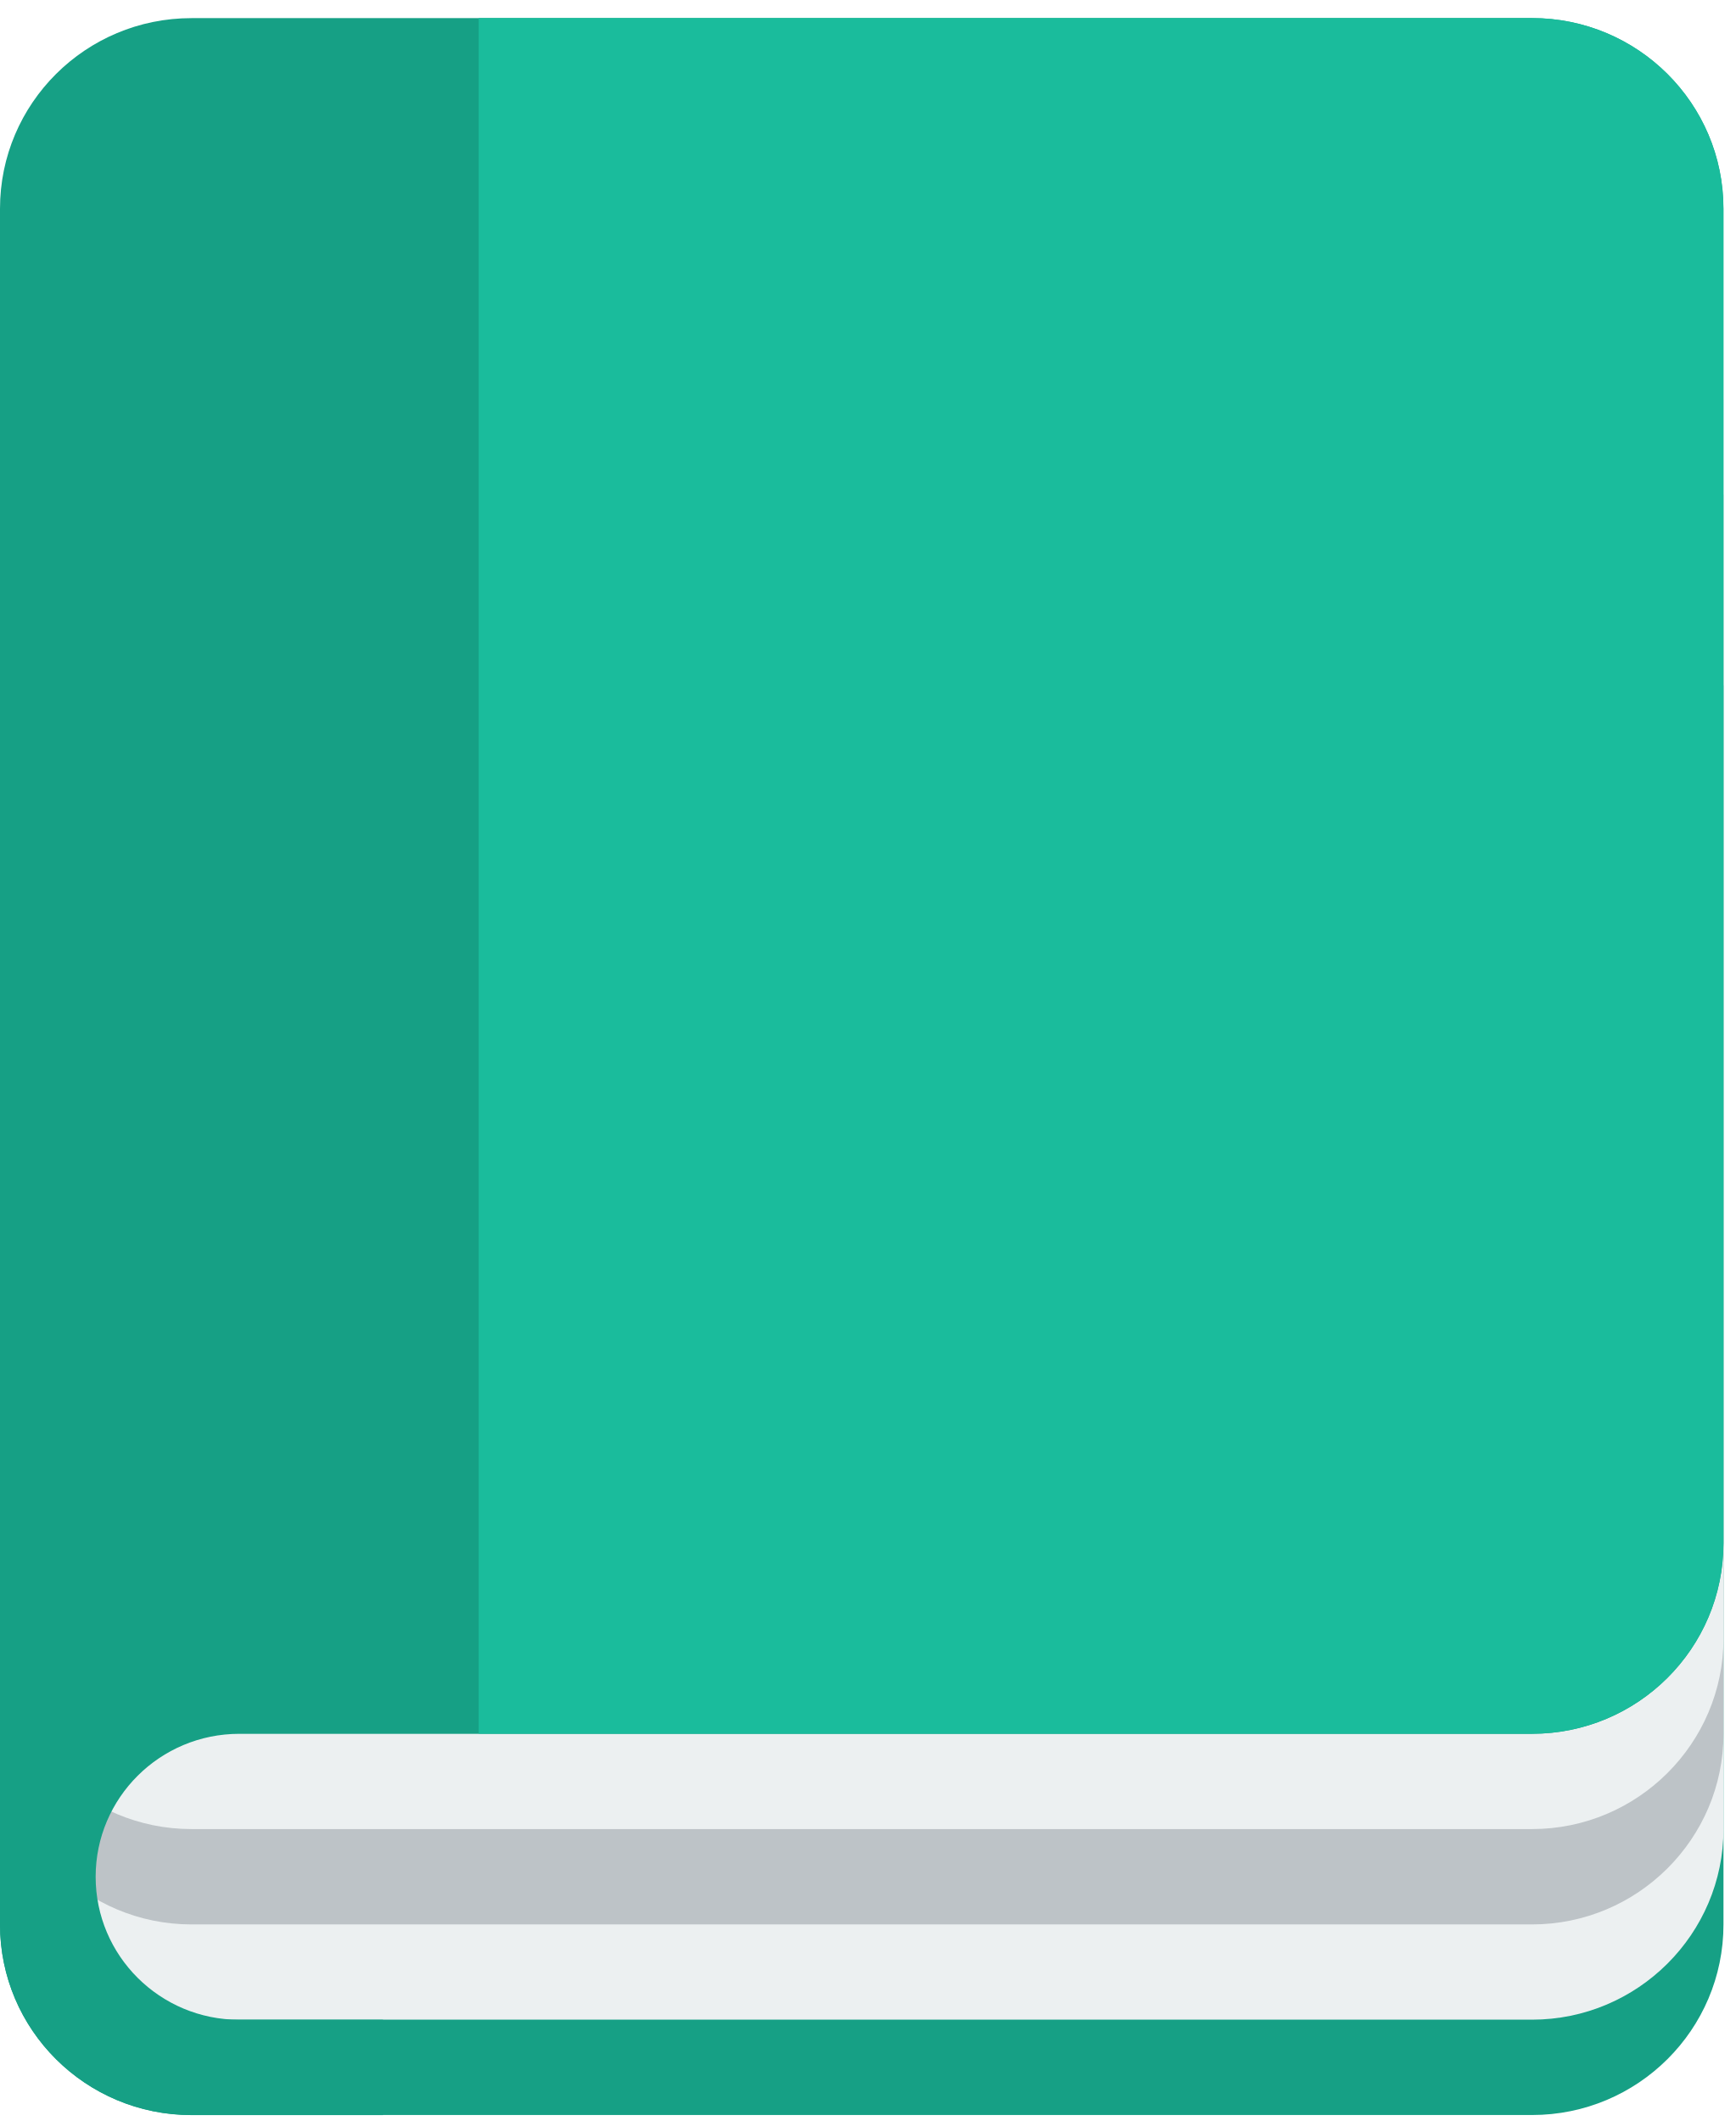
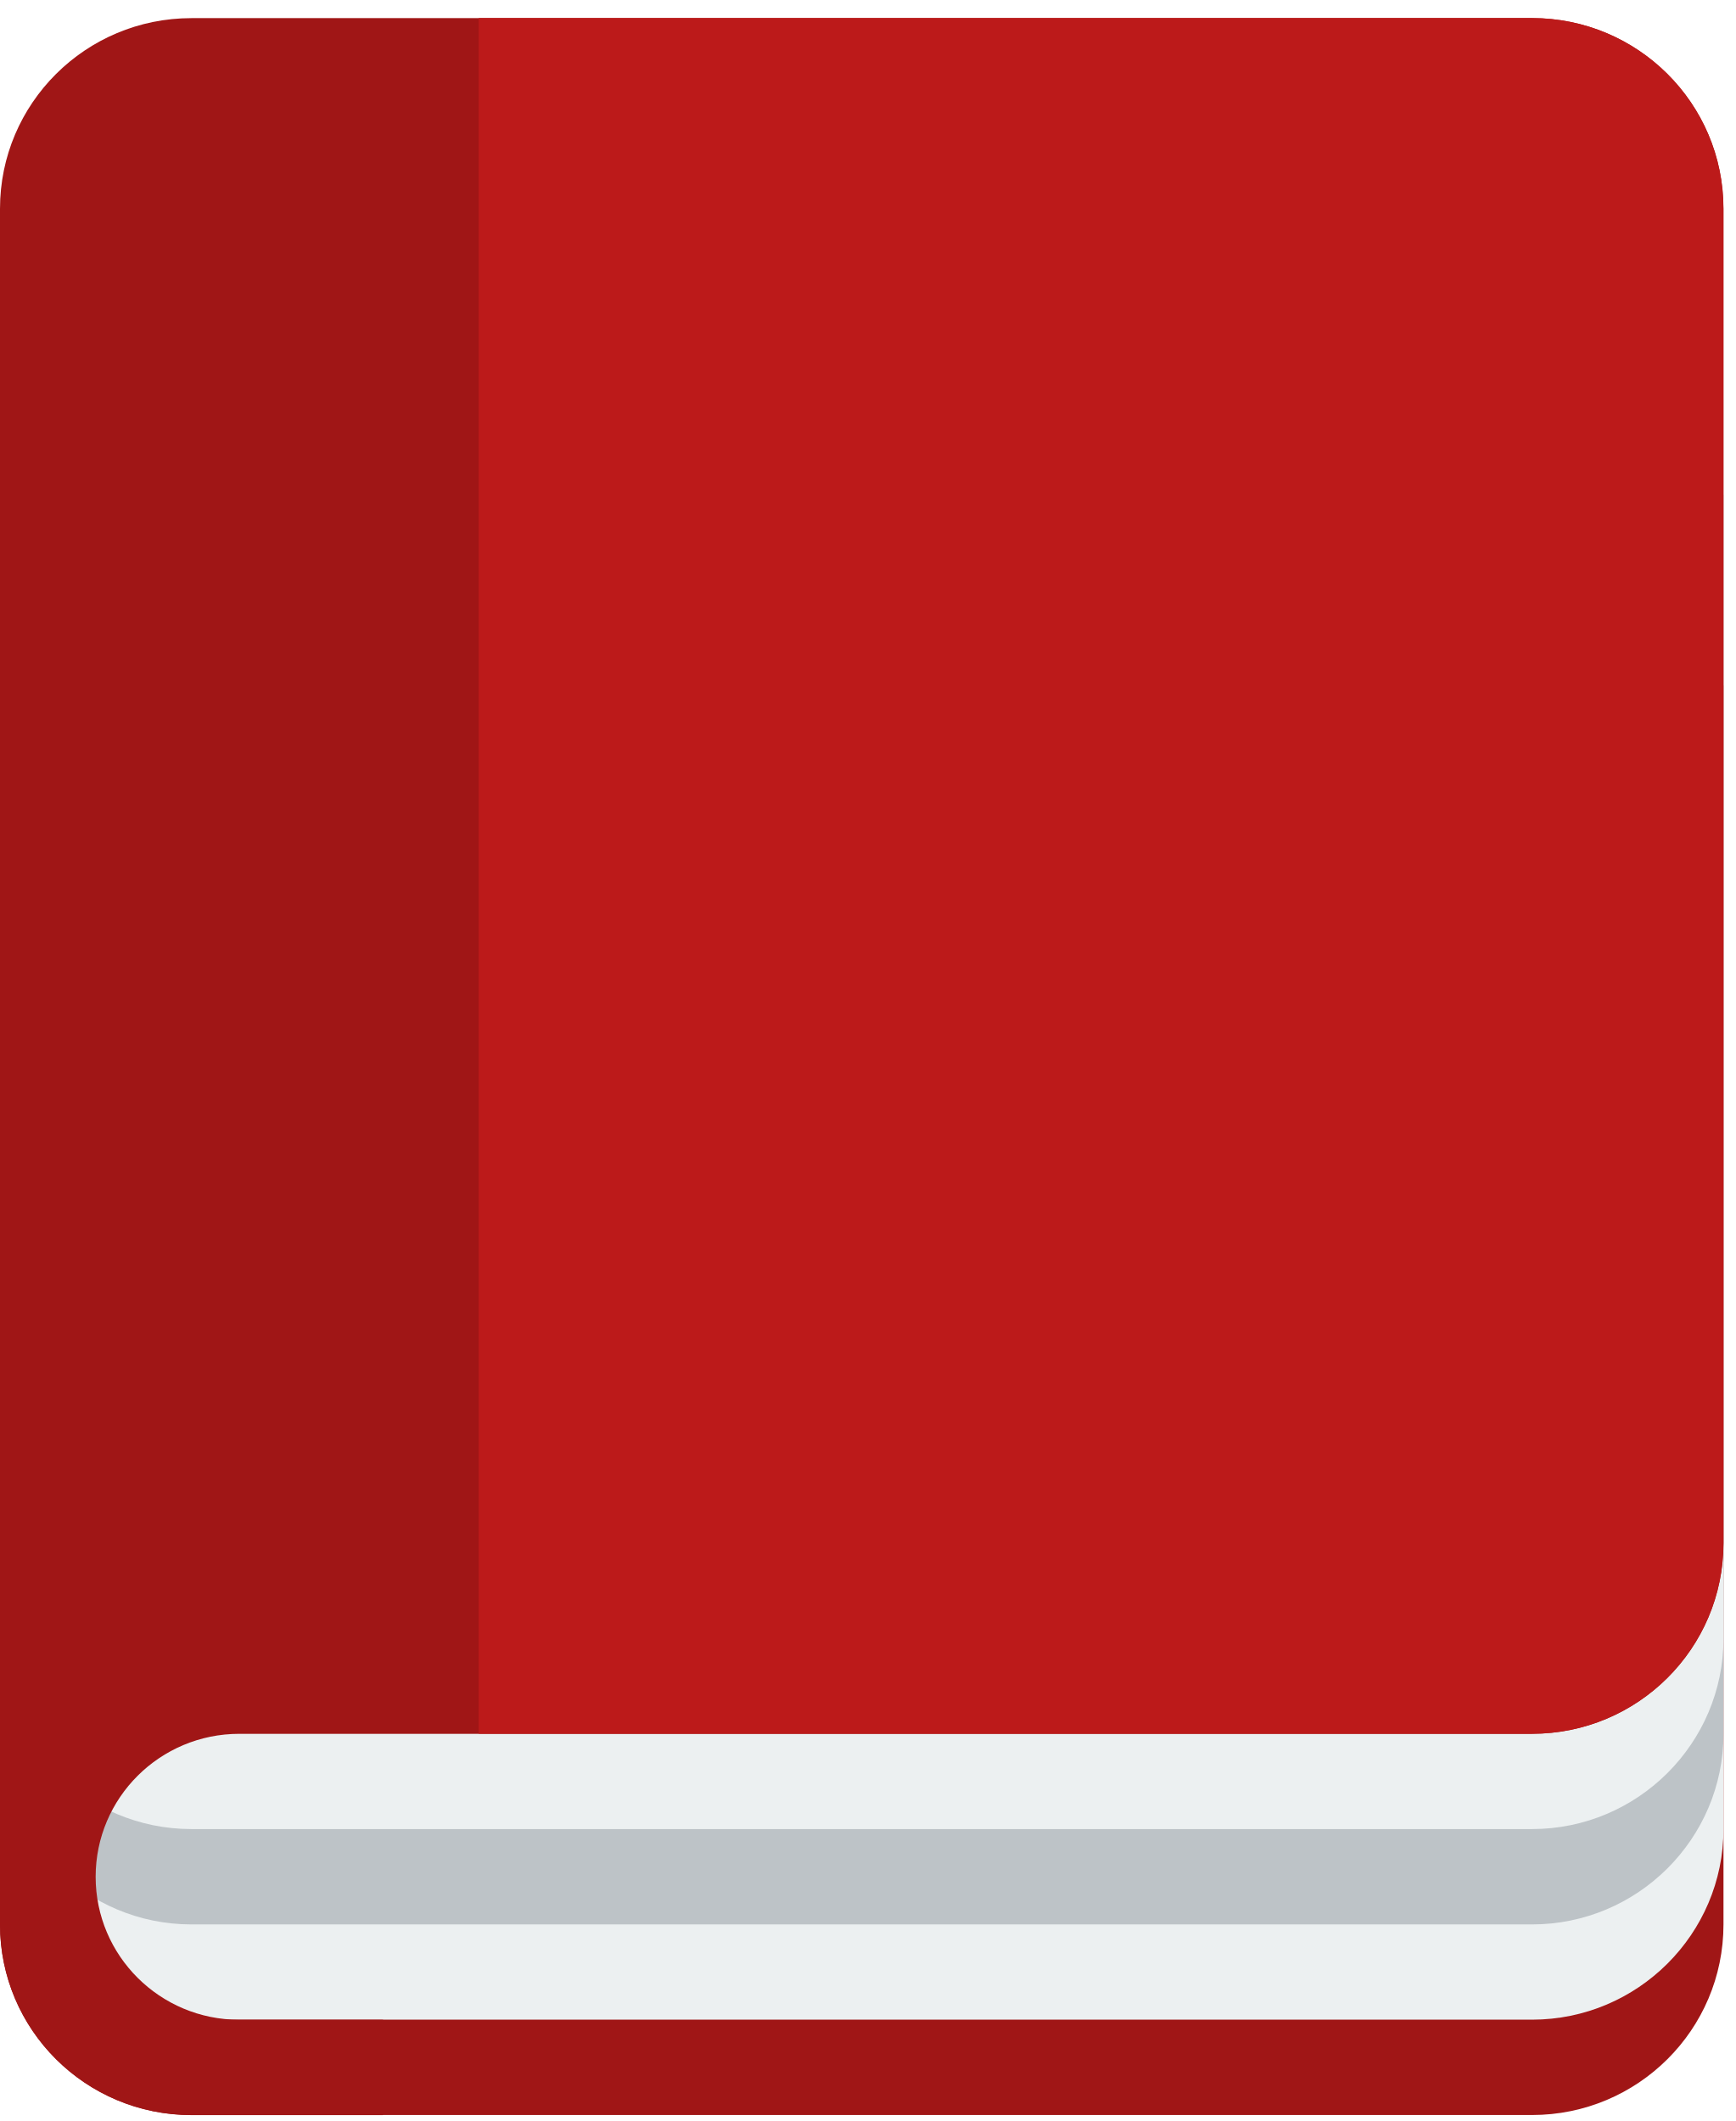
<svg xmlns="http://www.w3.org/2000/svg" width="18" height="22">
  <g>
    <rect x="-1" y="-1" width="20" height="24" id="canvas_background" fill="none" />
  </g>
  <g>
    <g id="svg_1">
-       <path d="m0,7.108l0,1.977l0,0.989l0,2.966l0,0.989l0,4.943l0,0.989c0,1.092 0.889,1.977 1.986,1.977l13.903,0c1.097,0 1.986,-0.885 1.986,-1.977l0,-0.989l0,-4.943l0,-3.955l0,-2.966l-17.875,0l0,-0z" fill="#16a085" id="svg_2" />
-       <path d="m0,6.119l0,1.977l0,0.989l0,2.966l0,0.989l0,4.943l0,0.989c0,1.087 0.889,1.977 1.986,1.977l13.903,0c1.097,0 1.986,-0.89 1.986,-1.977l0,-0.989l0,-4.943l0,-3.955l0,-2.966l-17.875,0l0,-0z" fill="#ecf0f1" id="svg_3" />
-       <path d="m0,5.131l0,1.977l0,0.989l0,2.966l0,0.989l0,4.943l0,0.989c0,1.087 0.889,1.977 1.986,1.977l13.903,0c1.097,0 1.986,-0.89 1.986,-1.977l0,-0.989l0,-4.943l0,-3.955l0,-2.966l-17.875,0l0,-0z" fill="#bdc3c7" id="svg_4" />
-       <path d="m0,4.142l0,1.977l0,0.989l0,2.966l0,0.989l0,4.943l0,0.989c0,1.087 0.889,1.977 1.986,1.977l13.903,0c1.097,0 1.986,-0.89 1.986,-1.977l0,-0.989l0,-4.943l0,-3.955l0,-2.966l-17.875,0l0,-0z" fill="#ecf0f1" id="svg_5" />
-       <path d="m1.986,0.188c-1.097,0 -1.986,0.885 -1.986,1.977l0,0.989l0,3.955l0,1.977l0,0.989l0,2.966l0,0.989l0,4.943l0,0.989c0,1.092 0.889,1.977 1.986,1.977l1.986,0l0,-0.989l-1.49,0c-0.823,0 -1.49,-0.664 -1.49,-1.483s0.667,-1.483 1.49,-1.483l12.413,0l0.993,0c1.097,0 1.986,-0.885 1.986,-1.977l0,-0.989l0,-4.943l0,-3.955l0,-2.966l0,-0.989c0,-1.092 -0.889,-1.977 -1.986,-1.977l-3.972,0l-9.931,0l0,-0z" fill="#16a085" id="svg_6" />
-       <path d="m4.965,0.188l0,17.795l0.993,0l8.938,0l0.993,0c1.097,0 1.986,-0.885 1.986,-1.977l0,-0.989l0,-4.943l0,-3.955l0,-2.966l0,-0.989c0,-1.092 -0.889,-1.977 -1.986,-1.977l-3.972,0l-5.958,0l-0.993,0z" fill="#1abc9c" id="svg_7" />
+       <path class="darker" fill="#a01616" d="m0,7.108l0,1.977l0,0.989l0,2.966l0,0.989l0,4.943l0,0.989c0,1.092 0.889,1.977 1.986,1.977l13.903,0c1.097,0 1.986,-0.885 1.986,-1.977l0,-0.989l0,-4.943l0,-3.955l0,-2.966l-17.875,0l0,-0z" id="svg_2" />
+       <path fill="#ecf0f1" d="m0,6.119l0,1.977l0,0.989l0,2.966l0,0.989l0,4.943l0,0.989c0,1.087 0.889,1.977 1.986,1.977l13.903,0c1.097,0 1.986,-0.89 1.986,-1.977l0,-0.989l0,-4.943l0,-3.955l0,-2.966l-17.875,0l0,-0z" id="svg_3" />
+       <path fill="#bdc3c7" d="m0,5.131l0,1.977l0,0.989l0,2.966l0,0.989l0,4.943l0,0.989c0,1.087 0.889,1.977 1.986,1.977l13.903,0c1.097,0 1.986,-0.89 1.986,-1.977l0,-0.989l0,-4.943l0,-3.955l0,-2.966l-17.875,0l0,-0z" id="svg_4" />
+       <path fill="#ecf0f1" d="m0,4.142l0,1.977l0,0.989l0,2.966l0,0.989l0,4.943l0,0.989c0,1.087 0.889,1.977 1.986,1.977l13.903,0c1.097,0 1.986,-0.89 1.986,-1.977l0,-0.989l0,-4.943l0,-3.955l0,-2.966l-17.875,0l0,-0z" id="svg_5" />
+       <path class="darker" fill="#a01616" d="m1.986,0.188c-1.097,0 -1.986,0.885 -1.986,1.977l0,0.989l0,3.955l0,1.977l0,0.989l0,2.966l0,0.989l0,4.943l0,0.989c0,1.092 0.889,1.977 1.986,1.977l1.986,0l0,-0.989l-1.49,0c-0.823,0 -1.49,-0.664 -1.49,-1.483s0.667,-1.483 1.49,-1.483l12.413,0l0.993,0c1.097,0 1.986,-0.885 1.986,-1.977l0,-0.989l0,-4.943l0,-3.955l0,-2.966l0,-0.989c0,-1.092 -0.889,-1.977 -1.986,-1.977l-3.972,0l-9.931,0l0,-0z" id="svg_6" />
+       <path class="lighter" fill="#bc1a1a" d="m4.965,0.188l0,17.795l0.993,0l8.938,0l0.993,0c1.097,0 1.986,-0.885 1.986,-1.977l0,-0.989l0,-4.943l0,-3.955l0,-2.966l0,-0.989c0,-1.092 -0.889,-1.977 -1.986,-1.977l-3.972,0l-5.958,0l-0.993,0z" id="svg_7" />
    </g>
  </g>
</svg>
